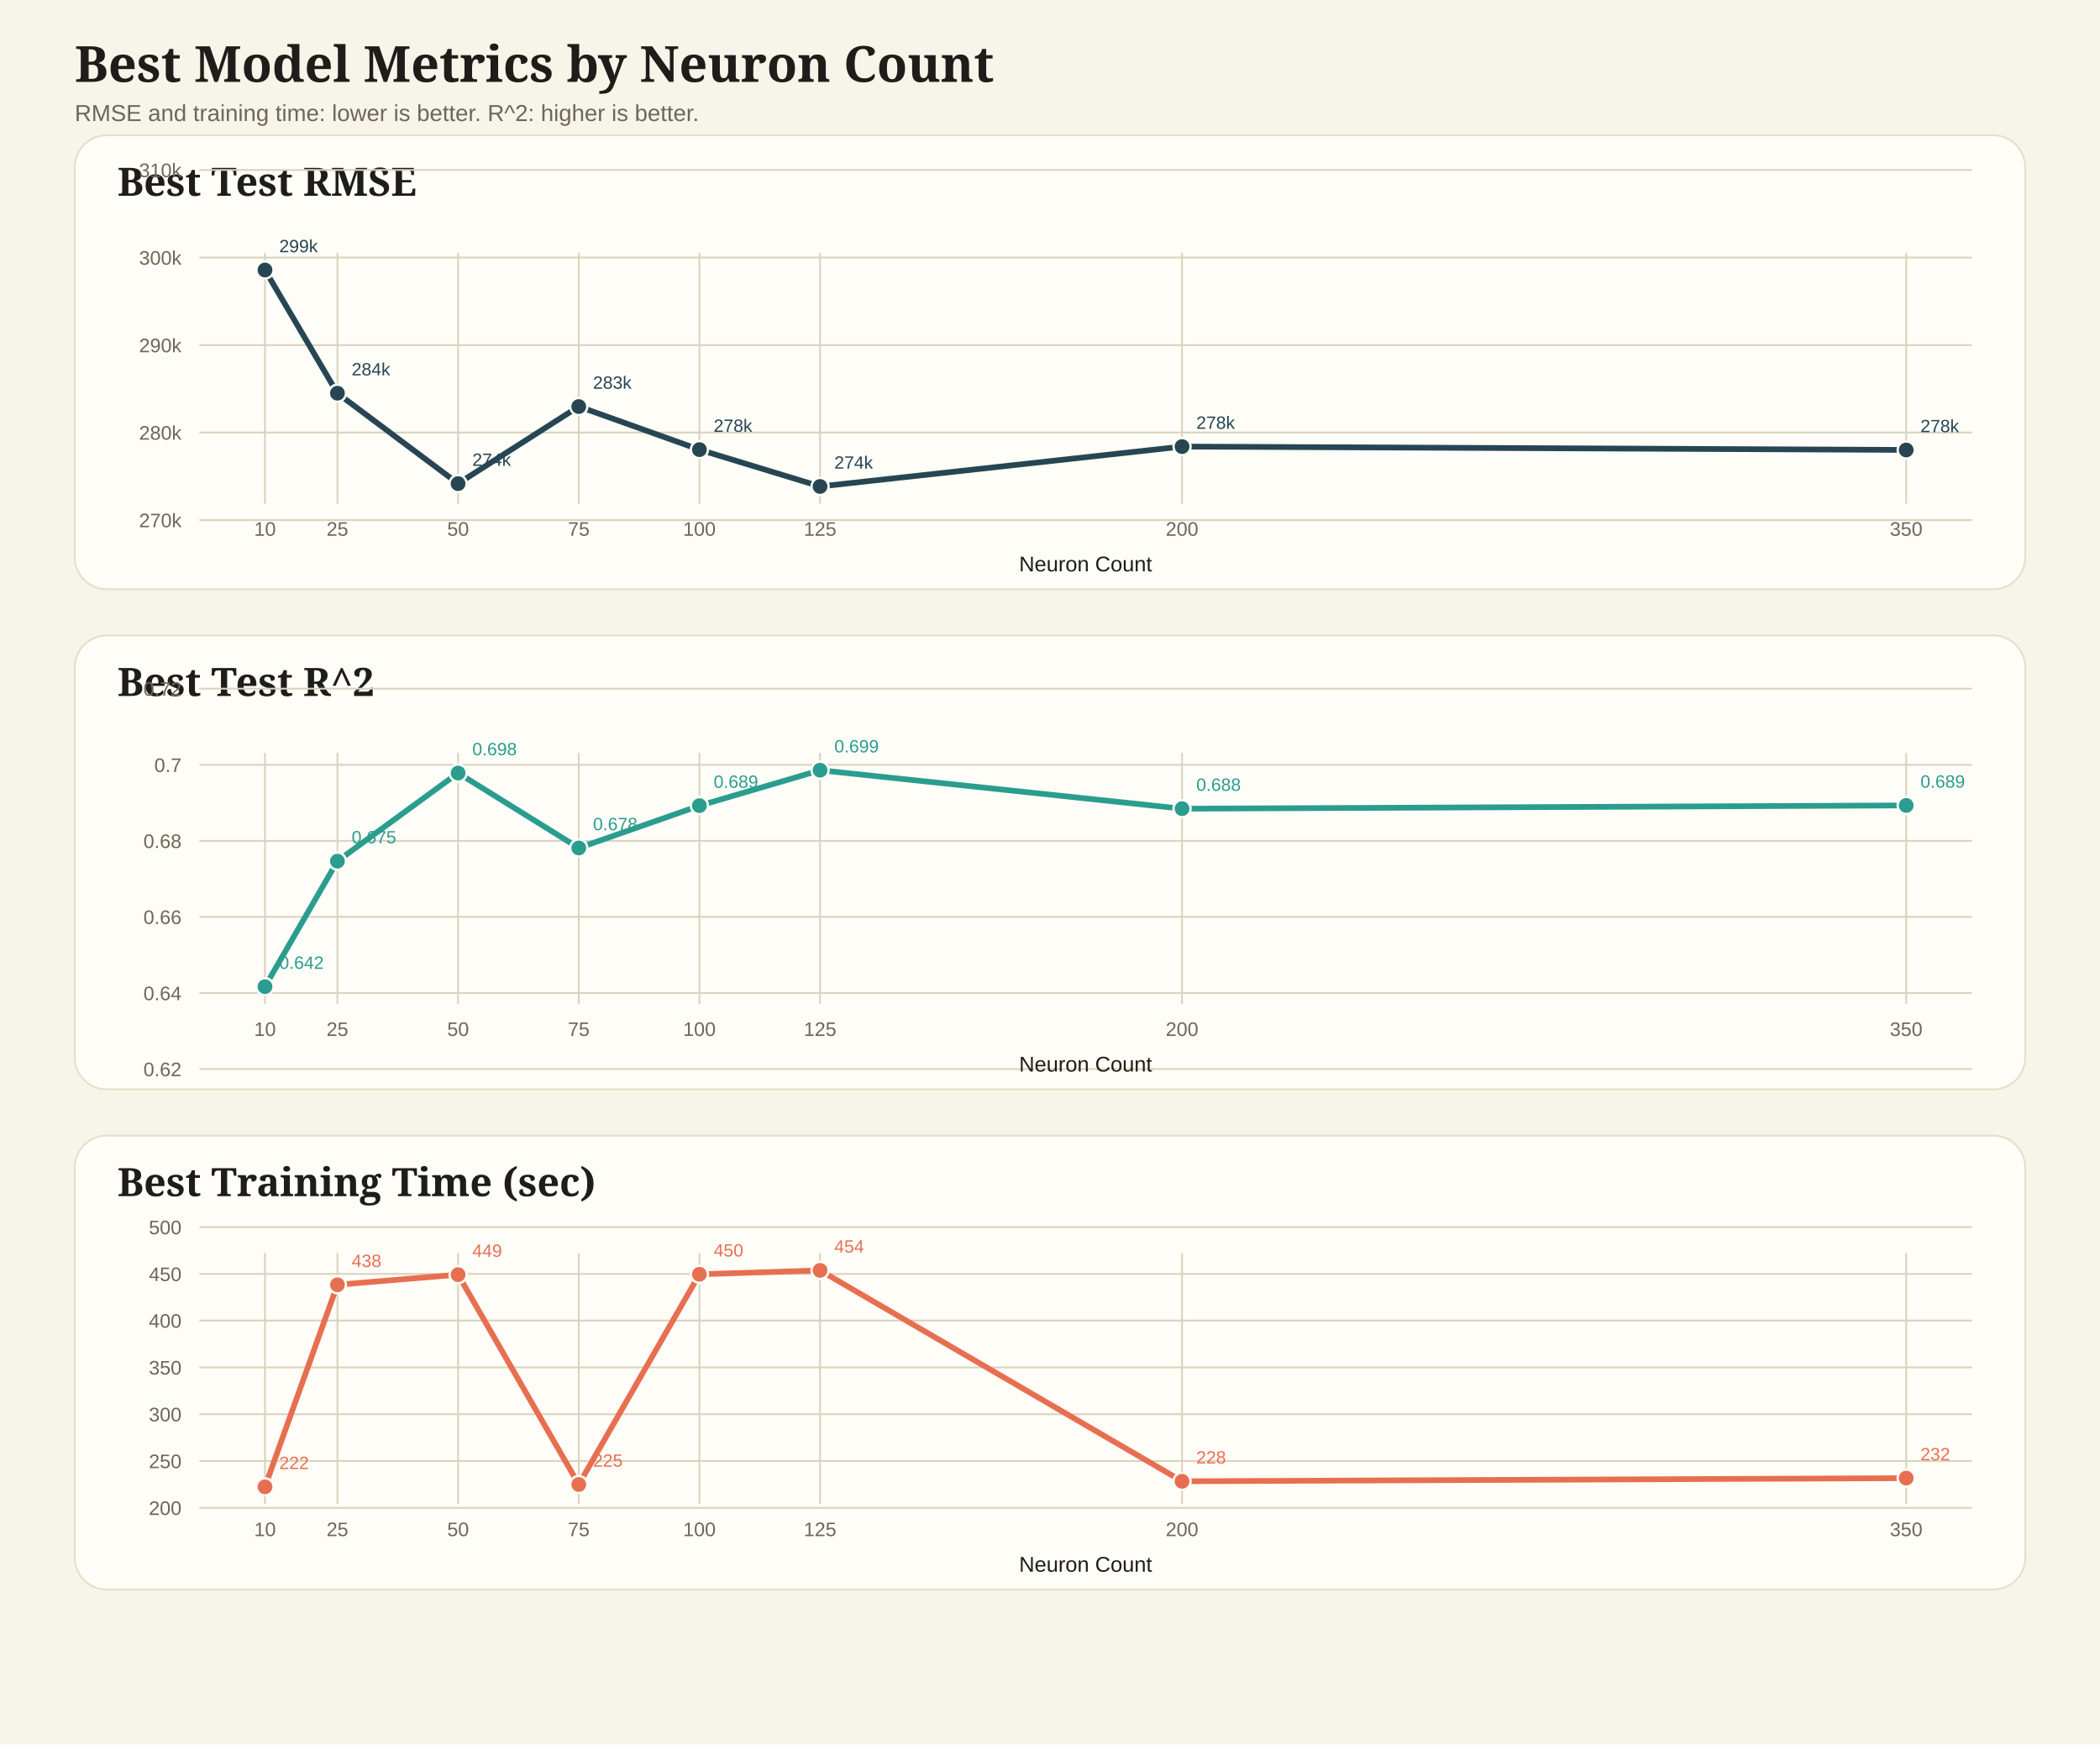
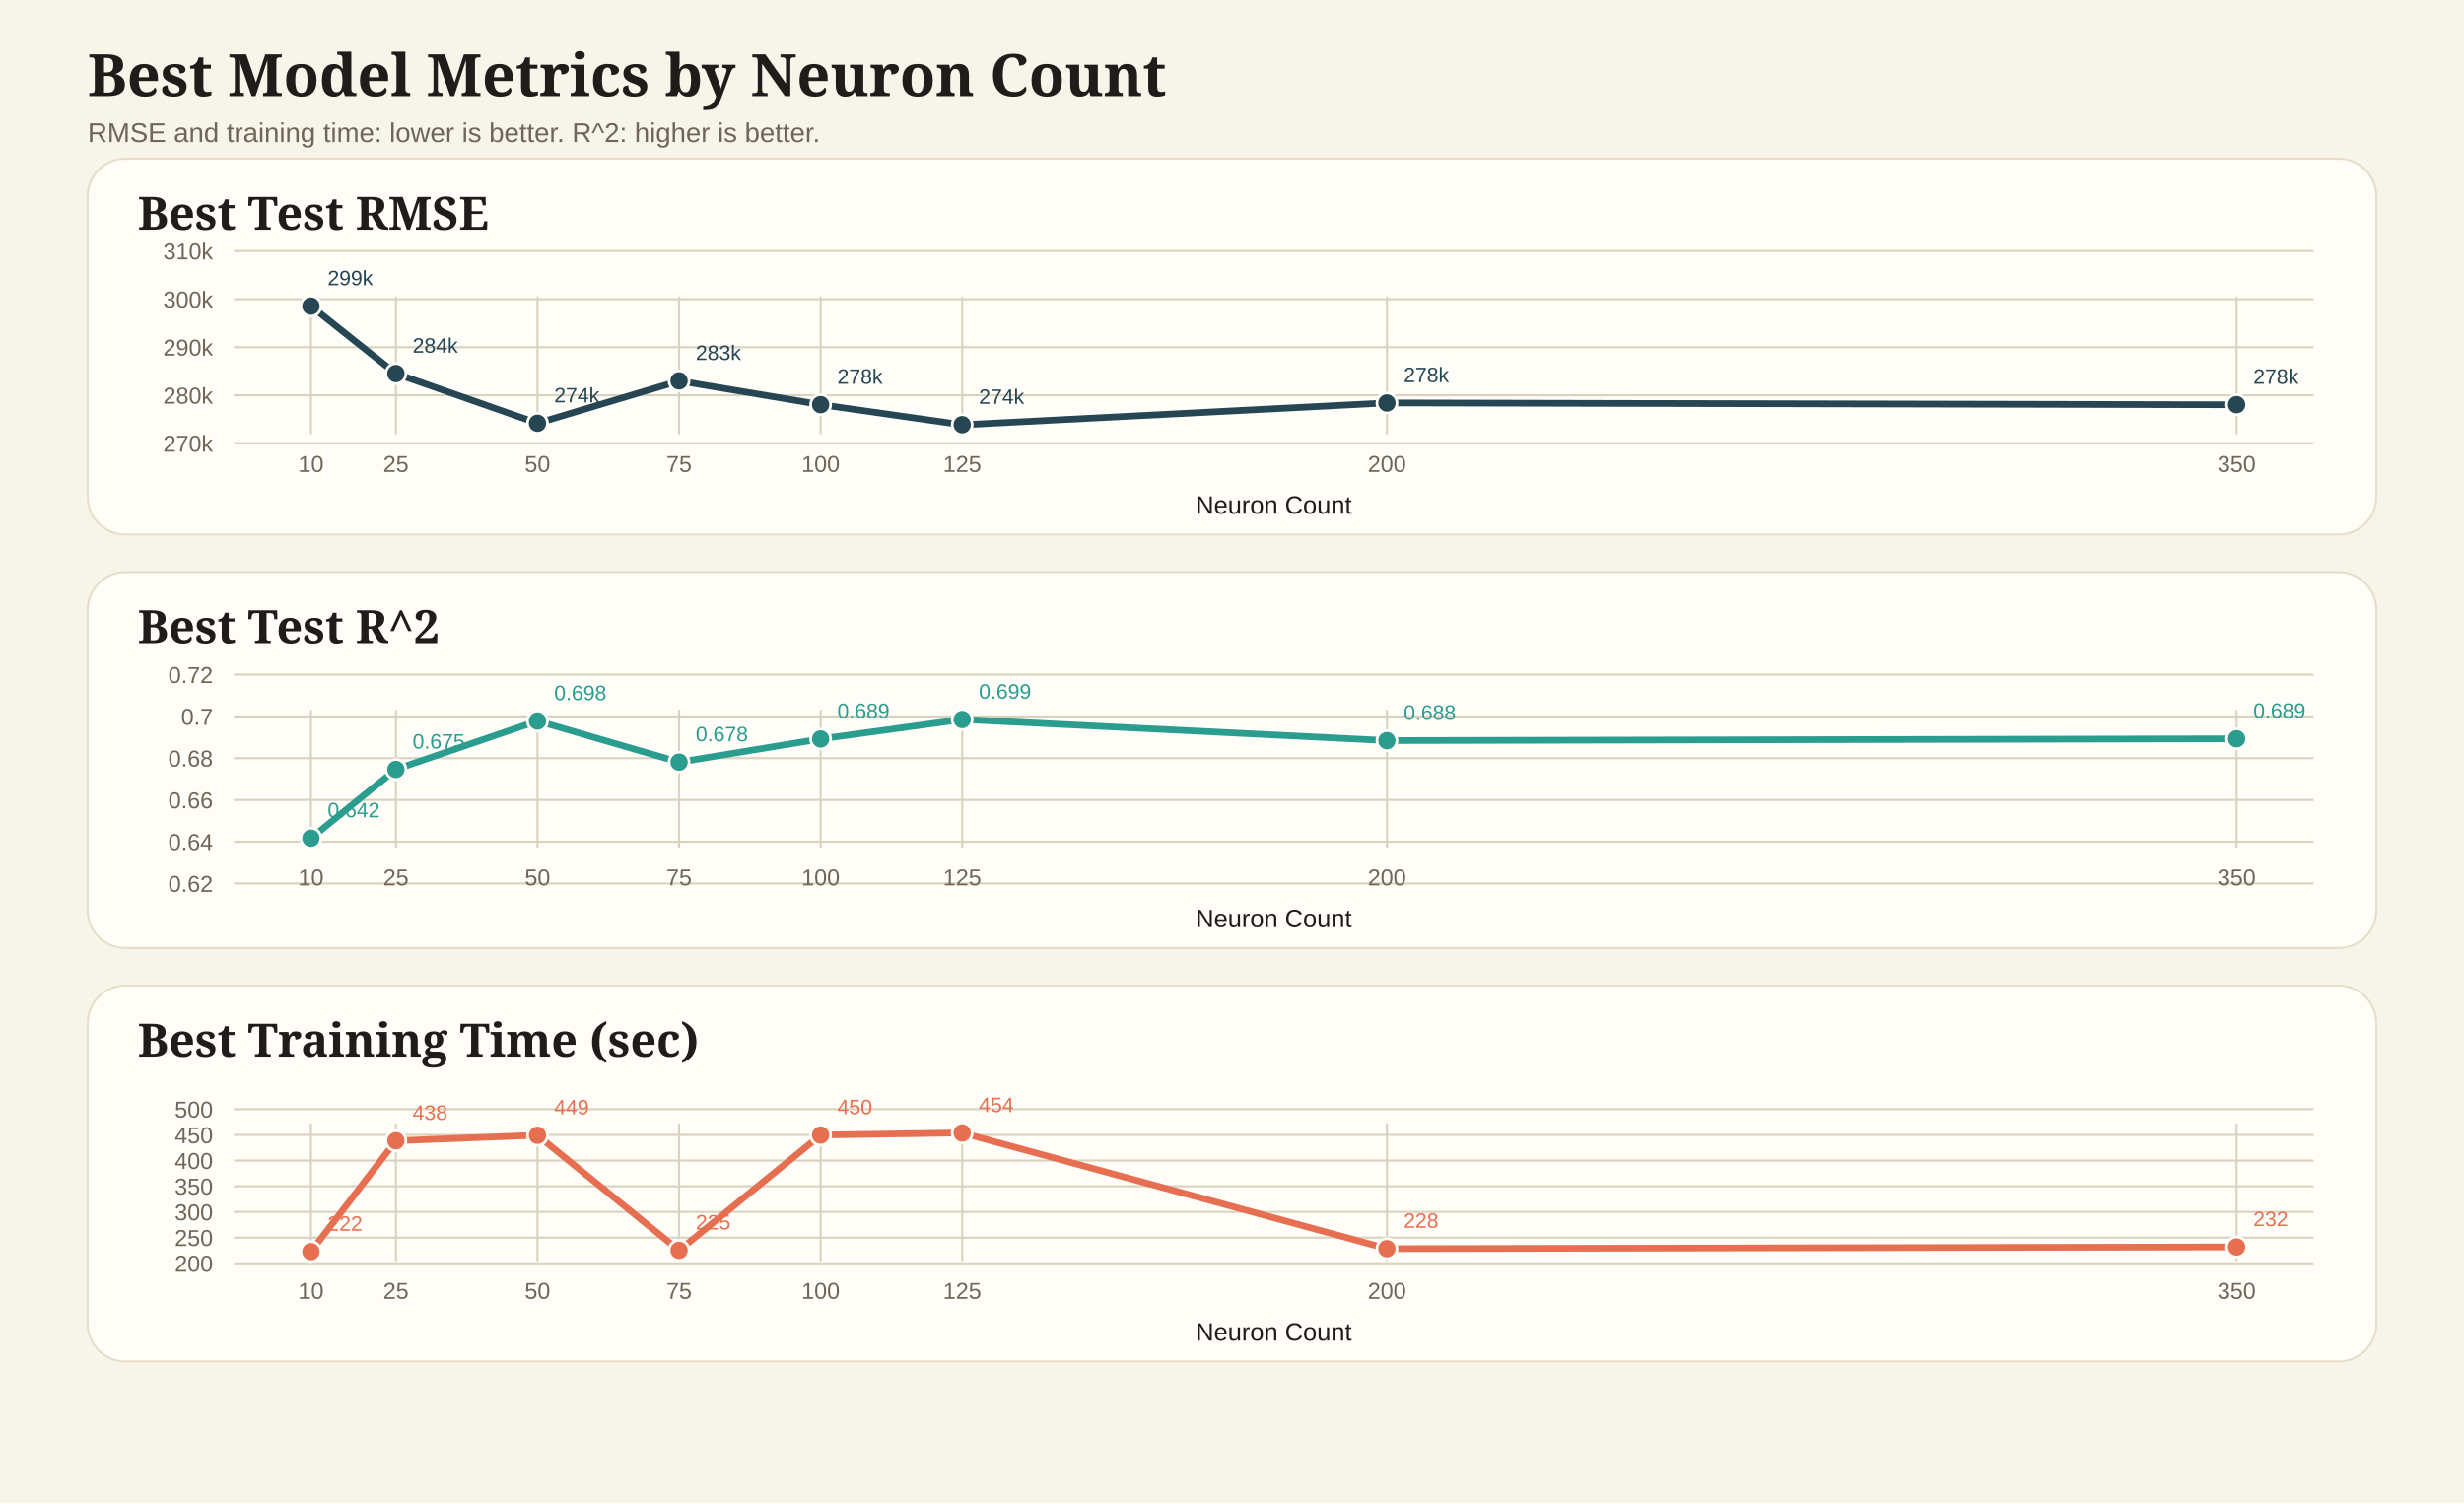
- <svg xmlns="http://www.w3.org/2000/svg" width="1180" height="980" viewBox="0 0 1180 980" role="img" aria-label="Best Model Metrics by Neuron Count">
-   <rect width="1180" height="980" fill="#f7f4ea" />
+ <svg xmlns="http://www.w3.org/2000/svg" width="1180" height="720" viewBox="0 0 1180 720" role="img" aria-label="Best Model Metrics by Neuron Count">
+   <rect width="1180" height="720" fill="#f7f4ea" />
  <text x="42" y="46" fill="#1f1d1a" font-size="28" font-weight="700" font-family="Georgia, serif">Best Model Metrics by Neuron Count</text>
  <text x="42" y="68" fill="#6f6659" font-size="13" font-family="Trebuchet MS, Arial, sans-serif">RMSE and training time: lower is better. R^2: higher is better.</text>
-   <rect x="42.0" y="76.0" width="1096.0" height="255.0" rx="18" fill="#fffdf7" stroke="#e6dec9" />
+   <rect x="42.0" y="76.0" width="1096.0" height="180.0" rx="18" fill="#fffdf7" stroke="#e6dec9" />
  <text x="66.0" y="110.0" fill="#1f1d1a" font-size="22" font-weight="700" font-family="Georgia, serif">Best Test RMSE</text>
-   <line x1="112.0" y1="292.2" x2="1108.0" y2="292.2" stroke="#d9d2bf" stroke-width="1" />
-   <text x="102.0" y="296.2" text-anchor="end" fill="#6f6659" font-size="11" font-family="Trebuchet MS, Arial, sans-serif">270k</text>
-   <line x1="112.0" y1="243.0" x2="1108.0" y2="243.0" stroke="#d9d2bf" stroke-width="1" />
-   <text x="102.0" y="247.0" text-anchor="end" fill="#6f6659" font-size="11" font-family="Trebuchet MS, Arial, sans-serif">280k</text>
-   <line x1="112.0" y1="193.9" x2="1108.0" y2="193.9" stroke="#d9d2bf" stroke-width="1" />
-   <text x="102.0" y="197.9" text-anchor="end" fill="#6f6659" font-size="11" font-family="Trebuchet MS, Arial, sans-serif">290k</text>
-   <line x1="112.0" y1="144.7" x2="1108.0" y2="144.7" stroke="#d9d2bf" stroke-width="1" />
-   <text x="102.0" y="148.7" text-anchor="end" fill="#6f6659" font-size="11" font-family="Trebuchet MS, Arial, sans-serif">300k</text>
-   <line x1="112.0" y1="95.5" x2="1108.0" y2="95.5" stroke="#d9d2bf" stroke-width="1" />
-   <text x="102.0" y="99.5" text-anchor="end" fill="#6f6659" font-size="11" font-family="Trebuchet MS, Arial, sans-serif">310k</text>
-   <line x1="148.9" y1="142.0" x2="148.9" y2="283.0" stroke="#d9d2bf" stroke-width="1" />
-   <text x="148.9" y="301.0" text-anchor="middle" fill="#6f6659" font-size="11" font-family="Trebuchet MS, Arial, sans-serif">10</text>
-   <line x1="189.6" y1="142.0" x2="189.6" y2="283.0" stroke="#d9d2bf" stroke-width="1" />
-   <text x="189.6" y="301.0" text-anchor="middle" fill="#6f6659" font-size="11" font-family="Trebuchet MS, Arial, sans-serif">25</text>
-   <line x1="257.4" y1="142.0" x2="257.4" y2="283.0" stroke="#d9d2bf" stroke-width="1" />
-   <text x="257.4" y="301.0" text-anchor="middle" fill="#6f6659" font-size="11" font-family="Trebuchet MS, Arial, sans-serif">50</text>
-   <line x1="325.2" y1="142.0" x2="325.2" y2="283.0" stroke="#d9d2bf" stroke-width="1" />
-   <text x="325.2" y="301.0" text-anchor="middle" fill="#6f6659" font-size="11" font-family="Trebuchet MS, Arial, sans-serif">75</text>
-   <line x1="393.0" y1="142.0" x2="393.0" y2="283.0" stroke="#d9d2bf" stroke-width="1" />
-   <text x="393.0" y="301.0" text-anchor="middle" fill="#6f6659" font-size="11" font-family="Trebuchet MS, Arial, sans-serif">100</text>
-   <line x1="460.8" y1="142.0" x2="460.8" y2="283.0" stroke="#d9d2bf" stroke-width="1" />
-   <text x="460.8" y="301.0" text-anchor="middle" fill="#6f6659" font-size="11" font-family="Trebuchet MS, Arial, sans-serif">125</text>
-   <line x1="664.2" y1="142.0" x2="664.2" y2="283.0" stroke="#d9d2bf" stroke-width="1" />
-   <text x="664.2" y="301.0" text-anchor="middle" fill="#6f6659" font-size="11" font-family="Trebuchet MS, Arial, sans-serif">200</text>
-   <line x1="1071.1" y1="142.0" x2="1071.1" y2="283.0" stroke="#d9d2bf" stroke-width="1" />
-   <text x="1071.1" y="301.0" text-anchor="middle" fill="#6f6659" font-size="11" font-family="Trebuchet MS, Arial, sans-serif">350</text>
-   <path d="M 148.89 151.72 L 189.58 220.92 L 257.39 271.66 L 325.20 228.38 L 393.01 252.62 L 460.82 273.28 L 664.25 250.88 L 1071.11 252.76" fill="none" stroke="#264653" stroke-width="3.2" stroke-linecap="round" stroke-linejoin="round" />
-   <circle cx="148.9" cy="151.7" r="4.8" fill="#264653" stroke="#fffdf7" stroke-width="1.3" />
-   <text x="156.9" y="141.7" fill="#264653" font-size="10" font-family="Trebuchet MS, Arial, sans-serif">299k</text>
-   <circle cx="189.6" cy="220.9" r="4.8" fill="#264653" stroke="#fffdf7" stroke-width="1.3" />
-   <text x="197.6" y="210.9" fill="#264653" font-size="10" font-family="Trebuchet MS, Arial, sans-serif">284k</text>
-   <circle cx="257.4" cy="271.7" r="4.8" fill="#264653" stroke="#fffdf7" stroke-width="1.3" />
-   <text x="265.4" y="261.7" fill="#264653" font-size="10" font-family="Trebuchet MS, Arial, sans-serif">274k</text>
-   <circle cx="325.2" cy="228.4" r="4.8" fill="#264653" stroke="#fffdf7" stroke-width="1.3" />
-   <text x="333.2" y="218.4" fill="#264653" font-size="10" font-family="Trebuchet MS, Arial, sans-serif">283k</text>
-   <circle cx="393.0" cy="252.6" r="4.8" fill="#264653" stroke="#fffdf7" stroke-width="1.3" />
-   <text x="401.0" y="242.6" fill="#264653" font-size="10" font-family="Trebuchet MS, Arial, sans-serif">278k</text>
-   <circle cx="460.8" cy="273.3" r="4.8" fill="#264653" stroke="#fffdf7" stroke-width="1.3" />
-   <text x="468.8" y="263.3" fill="#264653" font-size="10" font-family="Trebuchet MS, Arial, sans-serif">274k</text>
-   <circle cx="664.2" cy="250.9" r="4.8" fill="#264653" stroke="#fffdf7" stroke-width="1.3" />
-   <text x="672.2" y="240.9" fill="#264653" font-size="10" font-family="Trebuchet MS, Arial, sans-serif">278k</text>
-   <circle cx="1071.1" cy="252.8" r="4.8" fill="#264653" stroke="#fffdf7" stroke-width="1.3" />
-   <text x="1079.1" y="242.8" fill="#264653" font-size="10" font-family="Trebuchet MS, Arial, sans-serif">278k</text>
-   <text x="610.0" y="321.0" text-anchor="middle" fill="#1f1d1a" font-size="12" font-family="Trebuchet MS, Arial, sans-serif">Neuron Count</text>
-   <rect x="42.0" y="357.0" width="1096.0" height="255.0" rx="18" fill="#fffdf7" stroke="#e6dec9" />
-   <text x="66.0" y="391.0" fill="#1f1d1a" font-size="22" font-weight="700" font-family="Georgia, serif">Best Test R^2</text>
-   <line x1="112.0" y1="600.6" x2="1108.0" y2="600.6" stroke="#d9d2bf" stroke-width="1" />
-   <text x="102.0" y="604.6" text-anchor="end" fill="#6f6659" font-size="11" font-family="Trebuchet MS, Arial, sans-serif">0.62</text>
-   <line x1="112.0" y1="557.9" x2="1108.0" y2="557.9" stroke="#d9d2bf" stroke-width="1" />
-   <text x="102.0" y="561.9" text-anchor="end" fill="#6f6659" font-size="11" font-family="Trebuchet MS, Arial, sans-serif">0.64</text>
-   <line x1="112.0" y1="515.1" x2="1108.0" y2="515.1" stroke="#d9d2bf" stroke-width="1" />
-   <text x="102.0" y="519.1" text-anchor="end" fill="#6f6659" font-size="11" font-family="Trebuchet MS, Arial, sans-serif">0.66</text>
-   <line x1="112.0" y1="472.4" x2="1108.0" y2="472.4" stroke="#d9d2bf" stroke-width="1" />
-   <text x="102.0" y="476.4" text-anchor="end" fill="#6f6659" font-size="11" font-family="Trebuchet MS, Arial, sans-serif">0.68</text>
-   <line x1="112.0" y1="429.7" x2="1108.0" y2="429.7" stroke="#d9d2bf" stroke-width="1" />
-   <text x="102.0" y="433.7" text-anchor="end" fill="#6f6659" font-size="11" font-family="Trebuchet MS, Arial, sans-serif">0.7</text>
-   <line x1="112.0" y1="386.9" x2="1108.0" y2="386.9" stroke="#d9d2bf" stroke-width="1" />
-   <text x="102.0" y="390.9" text-anchor="end" fill="#6f6659" font-size="11" font-family="Trebuchet MS, Arial, sans-serif">0.72</text>
-   <line x1="148.9" y1="423.0" x2="148.9" y2="564.0" stroke="#d9d2bf" stroke-width="1" />
-   <text x="148.9" y="582.0" text-anchor="middle" fill="#6f6659" font-size="11" font-family="Trebuchet MS, Arial, sans-serif">10</text>
-   <line x1="189.6" y1="423.0" x2="189.6" y2="564.0" stroke="#d9d2bf" stroke-width="1" />
-   <text x="189.6" y="582.0" text-anchor="middle" fill="#6f6659" font-size="11" font-family="Trebuchet MS, Arial, sans-serif">25</text>
-   <line x1="257.4" y1="423.0" x2="257.4" y2="564.0" stroke="#d9d2bf" stroke-width="1" />
-   <text x="257.4" y="582.0" text-anchor="middle" fill="#6f6659" font-size="11" font-family="Trebuchet MS, Arial, sans-serif">50</text>
-   <line x1="325.2" y1="423.0" x2="325.2" y2="564.0" stroke="#d9d2bf" stroke-width="1" />
-   <text x="325.2" y="582.0" text-anchor="middle" fill="#6f6659" font-size="11" font-family="Trebuchet MS, Arial, sans-serif">75</text>
-   <line x1="393.0" y1="423.0" x2="393.0" y2="564.0" stroke="#d9d2bf" stroke-width="1" />
-   <text x="393.0" y="582.0" text-anchor="middle" fill="#6f6659" font-size="11" font-family="Trebuchet MS, Arial, sans-serif">100</text>
-   <line x1="460.8" y1="423.0" x2="460.8" y2="564.0" stroke="#d9d2bf" stroke-width="1" />
-   <text x="460.8" y="582.0" text-anchor="middle" fill="#6f6659" font-size="11" font-family="Trebuchet MS, Arial, sans-serif">125</text>
-   <line x1="664.2" y1="423.0" x2="664.2" y2="564.0" stroke="#d9d2bf" stroke-width="1" />
-   <text x="664.2" y="582.0" text-anchor="middle" fill="#6f6659" font-size="11" font-family="Trebuchet MS, Arial, sans-serif">200</text>
-   <line x1="1071.1" y1="423.0" x2="1071.1" y2="564.0" stroke="#d9d2bf" stroke-width="1" />
-   <text x="1071.1" y="582.0" text-anchor="middle" fill="#6f6659" font-size="11" font-family="Trebuchet MS, Arial, sans-serif">350</text>
-   <path d="M 148.89 554.28 L 189.58 483.79 L 257.39 434.27 L 325.20 476.40 L 393.01 452.64 L 460.82 432.72 L 664.25 454.33 L 1071.11 452.50" fill="none" stroke="#2a9d8f" stroke-width="3.2" stroke-linecap="round" stroke-linejoin="round" />
-   <circle cx="148.9" cy="554.3" r="4.8" fill="#2a9d8f" stroke="#fffdf7" stroke-width="1.3" />
-   <text x="156.9" y="544.3" fill="#2a9d8f" font-size="10" font-family="Trebuchet MS, Arial, sans-serif">0.642</text>
-   <circle cx="189.6" cy="483.8" r="4.8" fill="#2a9d8f" stroke="#fffdf7" stroke-width="1.3" />
-   <text x="197.6" y="473.8" fill="#2a9d8f" font-size="10" font-family="Trebuchet MS, Arial, sans-serif">0.675</text>
-   <circle cx="257.4" cy="434.3" r="4.8" fill="#2a9d8f" stroke="#fffdf7" stroke-width="1.3" />
-   <text x="265.4" y="424.3" fill="#2a9d8f" font-size="10" font-family="Trebuchet MS, Arial, sans-serif">0.698</text>
-   <circle cx="325.2" cy="476.4" r="4.8" fill="#2a9d8f" stroke="#fffdf7" stroke-width="1.3" />
-   <text x="333.2" y="466.4" fill="#2a9d8f" font-size="10" font-family="Trebuchet MS, Arial, sans-serif">0.678</text>
-   <circle cx="393.0" cy="452.6" r="4.8" fill="#2a9d8f" stroke="#fffdf7" stroke-width="1.3" />
-   <text x="401.0" y="442.6" fill="#2a9d8f" font-size="10" font-family="Trebuchet MS, Arial, sans-serif">0.689</text>
-   <circle cx="460.8" cy="432.7" r="4.8" fill="#2a9d8f" stroke="#fffdf7" stroke-width="1.3" />
-   <text x="468.8" y="422.7" fill="#2a9d8f" font-size="10" font-family="Trebuchet MS, Arial, sans-serif">0.699</text>
-   <circle cx="664.2" cy="454.3" r="4.8" fill="#2a9d8f" stroke="#fffdf7" stroke-width="1.3" />
-   <text x="672.2" y="444.3" fill="#2a9d8f" font-size="10" font-family="Trebuchet MS, Arial, sans-serif">0.688</text>
-   <circle cx="1071.1" cy="452.5" r="4.8" fill="#2a9d8f" stroke="#fffdf7" stroke-width="1.3" />
-   <text x="1079.1" y="442.5" fill="#2a9d8f" font-size="10" font-family="Trebuchet MS, Arial, sans-serif">0.689</text>
-   <text x="610.0" y="602.0" text-anchor="middle" fill="#1f1d1a" font-size="12" font-family="Trebuchet MS, Arial, sans-serif">Neuron Count</text>
-   <rect x="42.0" y="638.0" width="1096.0" height="255.0" rx="18" fill="#fffdf7" stroke="#e6dec9" />
-   <text x="66.0" y="672.0" fill="#1f1d1a" font-size="22" font-weight="700" font-family="Georgia, serif">Best Training Time (sec)</text>
-   <line x1="112.0" y1="847.1" x2="1108.0" y2="847.1" stroke="#d9d2bf" stroke-width="1" />
-   <text x="102.0" y="851.1" text-anchor="end" fill="#6f6659" font-size="11" font-family="Trebuchet MS, Arial, sans-serif">200</text>
-   <line x1="112.0" y1="820.8" x2="1108.0" y2="820.8" stroke="#d9d2bf" stroke-width="1" />
-   <text x="102.0" y="824.8" text-anchor="end" fill="#6f6659" font-size="11" font-family="Trebuchet MS, Arial, sans-serif">250</text>
-   <line x1="112.0" y1="794.5" x2="1108.0" y2="794.5" stroke="#d9d2bf" stroke-width="1" />
-   <text x="102.0" y="798.5" text-anchor="end" fill="#6f6659" font-size="11" font-family="Trebuchet MS, Arial, sans-serif">300</text>
-   <line x1="112.0" y1="768.2" x2="1108.0" y2="768.2" stroke="#d9d2bf" stroke-width="1" />
-   <text x="102.0" y="772.2" text-anchor="end" fill="#6f6659" font-size="11" font-family="Trebuchet MS, Arial, sans-serif">350</text>
-   <line x1="112.0" y1="741.9" x2="1108.0" y2="741.9" stroke="#d9d2bf" stroke-width="1" />
-   <text x="102.0" y="745.9" text-anchor="end" fill="#6f6659" font-size="11" font-family="Trebuchet MS, Arial, sans-serif">400</text>
-   <line x1="112.0" y1="715.7" x2="1108.0" y2="715.7" stroke="#d9d2bf" stroke-width="1" />
-   <text x="102.0" y="719.7" text-anchor="end" fill="#6f6659" font-size="11" font-family="Trebuchet MS, Arial, sans-serif">450</text>
-   <line x1="112.0" y1="689.4" x2="1108.0" y2="689.4" stroke="#d9d2bf" stroke-width="1" />
-   <text x="102.0" y="693.4" text-anchor="end" fill="#6f6659" font-size="11" font-family="Trebuchet MS, Arial, sans-serif">500</text>
-   <line x1="148.9" y1="704.0" x2="148.9" y2="845.0" stroke="#d9d2bf" stroke-width="1" />
-   <text x="148.9" y="863.0" text-anchor="middle" fill="#6f6659" font-size="11" font-family="Trebuchet MS, Arial, sans-serif">10</text>
-   <line x1="189.6" y1="704.0" x2="189.6" y2="845.0" stroke="#d9d2bf" stroke-width="1" />
-   <text x="189.6" y="863.0" text-anchor="middle" fill="#6f6659" font-size="11" font-family="Trebuchet MS, Arial, sans-serif">25</text>
-   <line x1="257.4" y1="704.0" x2="257.4" y2="845.0" stroke="#d9d2bf" stroke-width="1" />
-   <text x="257.4" y="863.0" text-anchor="middle" fill="#6f6659" font-size="11" font-family="Trebuchet MS, Arial, sans-serif">50</text>
-   <line x1="325.2" y1="704.0" x2="325.2" y2="845.0" stroke="#d9d2bf" stroke-width="1" />
-   <text x="325.2" y="863.0" text-anchor="middle" fill="#6f6659" font-size="11" font-family="Trebuchet MS, Arial, sans-serif">75</text>
-   <line x1="393.0" y1="704.0" x2="393.0" y2="845.0" stroke="#d9d2bf" stroke-width="1" />
-   <text x="393.0" y="863.0" text-anchor="middle" fill="#6f6659" font-size="11" font-family="Trebuchet MS, Arial, sans-serif">100</text>
-   <line x1="460.8" y1="704.0" x2="460.8" y2="845.0" stroke="#d9d2bf" stroke-width="1" />
-   <text x="460.8" y="863.0" text-anchor="middle" fill="#6f6659" font-size="11" font-family="Trebuchet MS, Arial, sans-serif">125</text>
-   <line x1="664.2" y1="704.0" x2="664.2" y2="845.0" stroke="#d9d2bf" stroke-width="1" />
-   <text x="664.2" y="863.0" text-anchor="middle" fill="#6f6659" font-size="11" font-family="Trebuchet MS, Arial, sans-serif">200</text>
-   <line x1="1071.1" y1="704.0" x2="1071.1" y2="845.0" stroke="#d9d2bf" stroke-width="1" />
-   <text x="1071.1" y="863.0" text-anchor="middle" fill="#6f6659" font-size="11" font-family="Trebuchet MS, Arial, sans-serif">350</text>
-   <path d="M 148.89 835.28 L 189.58 721.78 L 257.39 716.10 L 325.20 834.00 L 393.01 715.90 L 460.82 713.72 L 664.25 832.18 L 1071.11 830.44" fill="none" stroke="#e76f51" stroke-width="3.2" stroke-linecap="round" stroke-linejoin="round" />
-   <circle cx="148.9" cy="835.3" r="4.8" fill="#e76f51" stroke="#fffdf7" stroke-width="1.3" />
-   <text x="156.9" y="825.3" fill="#e76f51" font-size="10" font-family="Trebuchet MS, Arial, sans-serif">222</text>
-   <circle cx="189.6" cy="721.8" r="4.8" fill="#e76f51" stroke="#fffdf7" stroke-width="1.3" />
-   <text x="197.6" y="711.8" fill="#e76f51" font-size="10" font-family="Trebuchet MS, Arial, sans-serif">438</text>
-   <circle cx="257.4" cy="716.1" r="4.8" fill="#e76f51" stroke="#fffdf7" stroke-width="1.3" />
-   <text x="265.4" y="706.1" fill="#e76f51" font-size="10" font-family="Trebuchet MS, Arial, sans-serif">449</text>
-   <circle cx="325.2" cy="834.0" r="4.8" fill="#e76f51" stroke="#fffdf7" stroke-width="1.3" />
-   <text x="333.2" y="824.0" fill="#e76f51" font-size="10" font-family="Trebuchet MS, Arial, sans-serif">225</text>
-   <circle cx="393.0" cy="715.9" r="4.8" fill="#e76f51" stroke="#fffdf7" stroke-width="1.3" />
-   <text x="401.0" y="705.9" fill="#e76f51" font-size="10" font-family="Trebuchet MS, Arial, sans-serif">450</text>
-   <circle cx="460.8" cy="713.7" r="4.8" fill="#e76f51" stroke="#fffdf7" stroke-width="1.3" />
-   <text x="468.8" y="703.7" fill="#e76f51" font-size="10" font-family="Trebuchet MS, Arial, sans-serif">454</text>
-   <circle cx="664.2" cy="832.2" r="4.8" fill="#e76f51" stroke="#fffdf7" stroke-width="1.3" />
-   <text x="672.2" y="822.2" fill="#e76f51" font-size="10" font-family="Trebuchet MS, Arial, sans-serif">228</text>
-   <circle cx="1071.1" cy="830.4" r="4.8" fill="#e76f51" stroke="#fffdf7" stroke-width="1.3" />
-   <text x="1079.1" y="820.4" fill="#e76f51" font-size="10" font-family="Trebuchet MS, Arial, sans-serif">232</text>
-   <text x="610.0" y="883.0" text-anchor="middle" fill="#1f1d1a" font-size="12" font-family="Trebuchet MS, Arial, sans-serif">Neuron Count</text>
+   <line x1="112.0" y1="212.3" x2="1108.0" y2="212.3" stroke="#d9d2bf" stroke-width="1" />
+   <text x="102.0" y="216.3" text-anchor="end" fill="#6f6659" font-size="11" font-family="Trebuchet MS, Arial, sans-serif">270k</text>
+   <line x1="112.0" y1="189.3" x2="1108.0" y2="189.3" stroke="#d9d2bf" stroke-width="1" />
+   <text x="102.0" y="193.3" text-anchor="end" fill="#6f6659" font-size="11" font-family="Trebuchet MS, Arial, sans-serif">280k</text>
+   <line x1="112.0" y1="166.3" x2="1108.0" y2="166.3" stroke="#d9d2bf" stroke-width="1" />
+   <text x="102.0" y="170.3" text-anchor="end" fill="#6f6659" font-size="11" font-family="Trebuchet MS, Arial, sans-serif">290k</text>
+   <line x1="112.0" y1="143.3" x2="1108.0" y2="143.3" stroke="#d9d2bf" stroke-width="1" />
+   <text x="102.0" y="147.3" text-anchor="end" fill="#6f6659" font-size="11" font-family="Trebuchet MS, Arial, sans-serif">300k</text>
+   <line x1="112.0" y1="120.2" x2="1108.0" y2="120.2" stroke="#d9d2bf" stroke-width="1" />
+   <text x="102.0" y="124.2" text-anchor="end" fill="#6f6659" font-size="11" font-family="Trebuchet MS, Arial, sans-serif">310k</text>
+   <line x1="148.9" y1="142.0" x2="148.9" y2="208.0" stroke="#d9d2bf" stroke-width="1" />
+   <text x="148.9" y="226.0" text-anchor="middle" fill="#6f6659" font-size="11" font-family="Trebuchet MS, Arial, sans-serif">10</text>
+   <line x1="189.6" y1="142.0" x2="189.6" y2="208.0" stroke="#d9d2bf" stroke-width="1" />
+   <text x="189.6" y="226.0" text-anchor="middle" fill="#6f6659" font-size="11" font-family="Trebuchet MS, Arial, sans-serif">25</text>
+   <line x1="257.4" y1="142.0" x2="257.4" y2="208.0" stroke="#d9d2bf" stroke-width="1" />
+   <text x="257.4" y="226.0" text-anchor="middle" fill="#6f6659" font-size="11" font-family="Trebuchet MS, Arial, sans-serif">50</text>
+   <line x1="325.2" y1="142.0" x2="325.2" y2="208.0" stroke="#d9d2bf" stroke-width="1" />
+   <text x="325.2" y="226.0" text-anchor="middle" fill="#6f6659" font-size="11" font-family="Trebuchet MS, Arial, sans-serif">75</text>
+   <line x1="393.0" y1="142.0" x2="393.0" y2="208.0" stroke="#d9d2bf" stroke-width="1" />
+   <text x="393.0" y="226.0" text-anchor="middle" fill="#6f6659" font-size="11" font-family="Trebuchet MS, Arial, sans-serif">100</text>
+   <line x1="460.8" y1="142.0" x2="460.8" y2="208.0" stroke="#d9d2bf" stroke-width="1" />
+   <text x="460.8" y="226.0" text-anchor="middle" fill="#6f6659" font-size="11" font-family="Trebuchet MS, Arial, sans-serif">125</text>
+   <line x1="664.2" y1="142.0" x2="664.2" y2="208.0" stroke="#d9d2bf" stroke-width="1" />
+   <text x="664.2" y="226.0" text-anchor="middle" fill="#6f6659" font-size="11" font-family="Trebuchet MS, Arial, sans-serif">200</text>
+   <line x1="1071.1" y1="142.0" x2="1071.1" y2="208.0" stroke="#d9d2bf" stroke-width="1" />
+   <text x="1071.1" y="226.0" text-anchor="middle" fill="#6f6659" font-size="11" font-family="Trebuchet MS, Arial, sans-serif">350</text>
+   <path d="M 148.89 146.55 L 189.58 178.94 L 257.39 202.69 L 325.20 182.43 L 393.01 193.78 L 460.82 203.45 L 664.25 192.96 L 1071.11 193.85" fill="none" stroke="#264653" stroke-width="3.2" stroke-linecap="round" stroke-linejoin="round" />
+   <circle cx="148.9" cy="146.6" r="4.8" fill="#264653" stroke="#fffdf7" stroke-width="1.3" />
+   <text x="156.9" y="136.6" fill="#264653" font-size="10" font-family="Trebuchet MS, Arial, sans-serif">299k</text>
+   <circle cx="189.6" cy="178.9" r="4.8" fill="#264653" stroke="#fffdf7" stroke-width="1.3" />
+   <text x="197.6" y="168.9" fill="#264653" font-size="10" font-family="Trebuchet MS, Arial, sans-serif">284k</text>
+   <circle cx="257.4" cy="202.7" r="4.8" fill="#264653" stroke="#fffdf7" stroke-width="1.3" />
+   <text x="265.4" y="192.7" fill="#264653" font-size="10" font-family="Trebuchet MS, Arial, sans-serif">274k</text>
+   <circle cx="325.2" cy="182.4" r="4.8" fill="#264653" stroke="#fffdf7" stroke-width="1.3" />
+   <text x="333.2" y="172.4" fill="#264653" font-size="10" font-family="Trebuchet MS, Arial, sans-serif">283k</text>
+   <circle cx="393.0" cy="193.8" r="4.8" fill="#264653" stroke="#fffdf7" stroke-width="1.3" />
+   <text x="401.0" y="183.8" fill="#264653" font-size="10" font-family="Trebuchet MS, Arial, sans-serif">278k</text>
+   <circle cx="460.8" cy="203.4" r="4.8" fill="#264653" stroke="#fffdf7" stroke-width="1.3" />
+   <text x="468.8" y="193.4" fill="#264653" font-size="10" font-family="Trebuchet MS, Arial, sans-serif">274k</text>
+   <circle cx="664.2" cy="193.0" r="4.8" fill="#264653" stroke="#fffdf7" stroke-width="1.3" />
+   <text x="672.2" y="183.0" fill="#264653" font-size="10" font-family="Trebuchet MS, Arial, sans-serif">278k</text>
+   <circle cx="1071.1" cy="193.8" r="4.8" fill="#264653" stroke="#fffdf7" stroke-width="1.3" />
+   <text x="1079.1" y="183.8" fill="#264653" font-size="10" font-family="Trebuchet MS, Arial, sans-serif">278k</text>
+   <text x="610.0" y="246.0" text-anchor="middle" fill="#1f1d1a" font-size="12" font-family="Trebuchet MS, Arial, sans-serif">Neuron Count</text>
+   <rect x="42.0" y="274.0" width="1096.0" height="180.0" rx="18" fill="#fffdf7" stroke="#e6dec9" />
+   <text x="66.0" y="308.0" fill="#1f1d1a" font-size="22" font-weight="700" font-family="Georgia, serif">Best Test R^2</text>
+   <line x1="112.0" y1="423.1" x2="1108.0" y2="423.1" stroke="#d9d2bf" stroke-width="1" />
+   <text x="102.0" y="427.1" text-anchor="end" fill="#6f6659" font-size="11" font-family="Trebuchet MS, Arial, sans-serif">0.62</text>
+   <line x1="112.0" y1="403.1" x2="1108.0" y2="403.1" stroke="#d9d2bf" stroke-width="1" />
+   <text x="102.0" y="407.1" text-anchor="end" fill="#6f6659" font-size="11" font-family="Trebuchet MS, Arial, sans-serif">0.64</text>
+   <line x1="112.0" y1="383.1" x2="1108.0" y2="383.1" stroke="#d9d2bf" stroke-width="1" />
+   <text x="102.0" y="387.1" text-anchor="end" fill="#6f6659" font-size="11" font-family="Trebuchet MS, Arial, sans-serif">0.66</text>
+   <line x1="112.0" y1="363.1" x2="1108.0" y2="363.1" stroke="#d9d2bf" stroke-width="1" />
+   <text x="102.0" y="367.1" text-anchor="end" fill="#6f6659" font-size="11" font-family="Trebuchet MS, Arial, sans-serif">0.68</text>
+   <line x1="112.0" y1="343.1" x2="1108.0" y2="343.1" stroke="#d9d2bf" stroke-width="1" />
+   <text x="102.0" y="347.1" text-anchor="end" fill="#6f6659" font-size="11" font-family="Trebuchet MS, Arial, sans-serif">0.7</text>
+   <line x1="112.0" y1="323.1" x2="1108.0" y2="323.1" stroke="#d9d2bf" stroke-width="1" />
+   <text x="102.0" y="327.1" text-anchor="end" fill="#6f6659" font-size="11" font-family="Trebuchet MS, Arial, sans-serif">0.72</text>
+   <line x1="148.9" y1="340.0" x2="148.9" y2="406.0" stroke="#d9d2bf" stroke-width="1" />
+   <text x="148.9" y="424.0" text-anchor="middle" fill="#6f6659" font-size="11" font-family="Trebuchet MS, Arial, sans-serif">10</text>
+   <line x1="189.6" y1="340.0" x2="189.6" y2="406.0" stroke="#d9d2bf" stroke-width="1" />
+   <text x="189.6" y="424.0" text-anchor="middle" fill="#6f6659" font-size="11" font-family="Trebuchet MS, Arial, sans-serif">25</text>
+   <line x1="257.4" y1="340.0" x2="257.4" y2="406.0" stroke="#d9d2bf" stroke-width="1" />
+   <text x="257.4" y="424.0" text-anchor="middle" fill="#6f6659" font-size="11" font-family="Trebuchet MS, Arial, sans-serif">50</text>
+   <line x1="325.2" y1="340.0" x2="325.2" y2="406.0" stroke="#d9d2bf" stroke-width="1" />
+   <text x="325.2" y="424.0" text-anchor="middle" fill="#6f6659" font-size="11" font-family="Trebuchet MS, Arial, sans-serif">75</text>
+   <line x1="393.0" y1="340.0" x2="393.0" y2="406.0" stroke="#d9d2bf" stroke-width="1" />
+   <text x="393.0" y="424.0" text-anchor="middle" fill="#6f6659" font-size="11" font-family="Trebuchet MS, Arial, sans-serif">100</text>
+   <line x1="460.8" y1="340.0" x2="460.8" y2="406.0" stroke="#d9d2bf" stroke-width="1" />
+   <text x="460.8" y="424.0" text-anchor="middle" fill="#6f6659" font-size="11" font-family="Trebuchet MS, Arial, sans-serif">125</text>
+   <line x1="664.2" y1="340.0" x2="664.2" y2="406.0" stroke="#d9d2bf" stroke-width="1" />
+   <text x="664.2" y="424.0" text-anchor="middle" fill="#6f6659" font-size="11" font-family="Trebuchet MS, Arial, sans-serif">200</text>
+   <line x1="1071.1" y1="340.0" x2="1071.1" y2="406.0" stroke="#d9d2bf" stroke-width="1" />
+   <text x="1071.1" y="424.0" text-anchor="middle" fill="#6f6659" font-size="11" font-family="Trebuchet MS, Arial, sans-serif">350</text>
+   <path d="M 148.89 401.45 L 189.58 368.46 L 257.39 345.27 L 325.20 365.00 L 393.01 353.87 L 460.82 344.55 L 664.25 354.67 L 1071.11 353.81" fill="none" stroke="#2a9d8f" stroke-width="3.2" stroke-linecap="round" stroke-linejoin="round" />
+   <circle cx="148.9" cy="401.4" r="4.8" fill="#2a9d8f" stroke="#fffdf7" stroke-width="1.3" />
+   <text x="156.9" y="391.4" fill="#2a9d8f" font-size="10" font-family="Trebuchet MS, Arial, sans-serif">0.642</text>
+   <circle cx="189.6" cy="368.5" r="4.8" fill="#2a9d8f" stroke="#fffdf7" stroke-width="1.3" />
+   <text x="197.6" y="358.5" fill="#2a9d8f" font-size="10" font-family="Trebuchet MS, Arial, sans-serif">0.675</text>
+   <circle cx="257.4" cy="345.3" r="4.8" fill="#2a9d8f" stroke="#fffdf7" stroke-width="1.3" />
+   <text x="265.4" y="335.3" fill="#2a9d8f" font-size="10" font-family="Trebuchet MS, Arial, sans-serif">0.698</text>
+   <circle cx="325.2" cy="365.0" r="4.8" fill="#2a9d8f" stroke="#fffdf7" stroke-width="1.3" />
+   <text x="333.2" y="355.0" fill="#2a9d8f" font-size="10" font-family="Trebuchet MS, Arial, sans-serif">0.678</text>
+   <circle cx="393.0" cy="353.9" r="4.8" fill="#2a9d8f" stroke="#fffdf7" stroke-width="1.3" />
+   <text x="401.0" y="343.9" fill="#2a9d8f" font-size="10" font-family="Trebuchet MS, Arial, sans-serif">0.689</text>
+   <circle cx="460.8" cy="344.6" r="4.8" fill="#2a9d8f" stroke="#fffdf7" stroke-width="1.3" />
+   <text x="468.8" y="334.6" fill="#2a9d8f" font-size="10" font-family="Trebuchet MS, Arial, sans-serif">0.699</text>
+   <circle cx="664.2" cy="354.7" r="4.8" fill="#2a9d8f" stroke="#fffdf7" stroke-width="1.3" />
+   <text x="672.2" y="344.7" fill="#2a9d8f" font-size="10" font-family="Trebuchet MS, Arial, sans-serif">0.688</text>
+   <circle cx="1071.1" cy="353.8" r="4.8" fill="#2a9d8f" stroke="#fffdf7" stroke-width="1.3" />
+   <text x="1079.1" y="343.8" fill="#2a9d8f" font-size="10" font-family="Trebuchet MS, Arial, sans-serif">0.689</text>
+   <text x="610.0" y="444.0" text-anchor="middle" fill="#1f1d1a" font-size="12" font-family="Trebuchet MS, Arial, sans-serif">Neuron Count</text>
+   <rect x="42.0" y="472.0" width="1096.0" height="180.0" rx="18" fill="#fffdf7" stroke="#e6dec9" />
+   <text x="66.0" y="506.0" fill="#1f1d1a" font-size="22" font-weight="700" font-family="Georgia, serif">Best Training Time (sec)</text>
+   <line x1="112.0" y1="605.0" x2="1108.0" y2="605.0" stroke="#d9d2bf" stroke-width="1" />
+   <text x="102.0" y="609.0" text-anchor="end" fill="#6f6659" font-size="11" font-family="Trebuchet MS, Arial, sans-serif">200</text>
+   <line x1="112.0" y1="592.7" x2="1108.0" y2="592.7" stroke="#d9d2bf" stroke-width="1" />
+   <text x="102.0" y="596.7" text-anchor="end" fill="#6f6659" font-size="11" font-family="Trebuchet MS, Arial, sans-serif">250</text>
+   <line x1="112.0" y1="580.4" x2="1108.0" y2="580.4" stroke="#d9d2bf" stroke-width="1" />
+   <text x="102.0" y="584.4" text-anchor="end" fill="#6f6659" font-size="11" font-family="Trebuchet MS, Arial, sans-serif">300</text>
+   <line x1="112.0" y1="568.1" x2="1108.0" y2="568.1" stroke="#d9d2bf" stroke-width="1" />
+   <text x="102.0" y="572.1" text-anchor="end" fill="#6f6659" font-size="11" font-family="Trebuchet MS, Arial, sans-serif">350</text>
+   <line x1="112.0" y1="555.8" x2="1108.0" y2="555.8" stroke="#d9d2bf" stroke-width="1" />
+   <text x="102.0" y="559.8" text-anchor="end" fill="#6f6659" font-size="11" font-family="Trebuchet MS, Arial, sans-serif">400</text>
+   <line x1="112.0" y1="543.5" x2="1108.0" y2="543.5" stroke="#d9d2bf" stroke-width="1" />
+   <text x="102.0" y="547.5" text-anchor="end" fill="#6f6659" font-size="11" font-family="Trebuchet MS, Arial, sans-serif">450</text>
+   <line x1="112.0" y1="531.2" x2="1108.0" y2="531.2" stroke="#d9d2bf" stroke-width="1" />
+   <text x="102.0" y="535.2" text-anchor="end" fill="#6f6659" font-size="11" font-family="Trebuchet MS, Arial, sans-serif">500</text>
+   <line x1="148.9" y1="538.0" x2="148.9" y2="604.0" stroke="#d9d2bf" stroke-width="1" />
+   <text x="148.9" y="622.0" text-anchor="middle" fill="#6f6659" font-size="11" font-family="Trebuchet MS, Arial, sans-serif">10</text>
+   <line x1="189.6" y1="538.0" x2="189.6" y2="604.0" stroke="#d9d2bf" stroke-width="1" />
+   <text x="189.6" y="622.0" text-anchor="middle" fill="#6f6659" font-size="11" font-family="Trebuchet MS, Arial, sans-serif">25</text>
+   <line x1="257.4" y1="538.0" x2="257.4" y2="604.0" stroke="#d9d2bf" stroke-width="1" />
+   <text x="257.4" y="622.0" text-anchor="middle" fill="#6f6659" font-size="11" font-family="Trebuchet MS, Arial, sans-serif">50</text>
+   <line x1="325.2" y1="538.0" x2="325.2" y2="604.0" stroke="#d9d2bf" stroke-width="1" />
+   <text x="325.2" y="622.0" text-anchor="middle" fill="#6f6659" font-size="11" font-family="Trebuchet MS, Arial, sans-serif">75</text>
+   <line x1="393.0" y1="538.0" x2="393.0" y2="604.0" stroke="#d9d2bf" stroke-width="1" />
+   <text x="393.0" y="622.0" text-anchor="middle" fill="#6f6659" font-size="11" font-family="Trebuchet MS, Arial, sans-serif">100</text>
+   <line x1="460.8" y1="538.0" x2="460.8" y2="604.0" stroke="#d9d2bf" stroke-width="1" />
+   <text x="460.8" y="622.0" text-anchor="middle" fill="#6f6659" font-size="11" font-family="Trebuchet MS, Arial, sans-serif">125</text>
+   <line x1="664.2" y1="538.0" x2="664.2" y2="604.0" stroke="#d9d2bf" stroke-width="1" />
+   <text x="664.2" y="622.0" text-anchor="middle" fill="#6f6659" font-size="11" font-family="Trebuchet MS, Arial, sans-serif">200</text>
+   <line x1="1071.1" y1="538.0" x2="1071.1" y2="604.0" stroke="#d9d2bf" stroke-width="1" />
+   <text x="1071.1" y="622.0" text-anchor="middle" fill="#6f6659" font-size="11" font-family="Trebuchet MS, Arial, sans-serif">350</text>
+   <path d="M 148.89 599.45 L 189.58 546.32 L 257.39 543.67 L 325.20 598.85 L 393.01 543.57 L 460.82 542.55 L 664.25 598.00 L 1071.11 597.18" fill="none" stroke="#e76f51" stroke-width="3.2" stroke-linecap="round" stroke-linejoin="round" />
+   <circle cx="148.9" cy="599.4" r="4.8" fill="#e76f51" stroke="#fffdf7" stroke-width="1.3" />
+   <text x="156.9" y="589.4" fill="#e76f51" font-size="10" font-family="Trebuchet MS, Arial, sans-serif">222</text>
+   <circle cx="189.6" cy="546.3" r="4.8" fill="#e76f51" stroke="#fffdf7" stroke-width="1.3" />
+   <text x="197.6" y="536.3" fill="#e76f51" font-size="10" font-family="Trebuchet MS, Arial, sans-serif">438</text>
+   <circle cx="257.4" cy="543.7" r="4.8" fill="#e76f51" stroke="#fffdf7" stroke-width="1.3" />
+   <text x="265.4" y="533.7" fill="#e76f51" font-size="10" font-family="Trebuchet MS, Arial, sans-serif">449</text>
+   <circle cx="325.2" cy="598.8" r="4.8" fill="#e76f51" stroke="#fffdf7" stroke-width="1.3" />
+   <text x="333.2" y="588.8" fill="#e76f51" font-size="10" font-family="Trebuchet MS, Arial, sans-serif">225</text>
+   <circle cx="393.0" cy="543.6" r="4.8" fill="#e76f51" stroke="#fffdf7" stroke-width="1.3" />
+   <text x="401.0" y="533.6" fill="#e76f51" font-size="10" font-family="Trebuchet MS, Arial, sans-serif">450</text>
+   <circle cx="460.8" cy="542.6" r="4.8" fill="#e76f51" stroke="#fffdf7" stroke-width="1.3" />
+   <text x="468.8" y="532.6" fill="#e76f51" font-size="10" font-family="Trebuchet MS, Arial, sans-serif">454</text>
+   <circle cx="664.2" cy="598.0" r="4.8" fill="#e76f51" stroke="#fffdf7" stroke-width="1.3" />
+   <text x="672.2" y="588.0" fill="#e76f51" font-size="10" font-family="Trebuchet MS, Arial, sans-serif">228</text>
+   <circle cx="1071.1" cy="597.2" r="4.8" fill="#e76f51" stroke="#fffdf7" stroke-width="1.3" />
+   <text x="1079.1" y="587.2" fill="#e76f51" font-size="10" font-family="Trebuchet MS, Arial, sans-serif">232</text>
+   <text x="610.0" y="642.0" text-anchor="middle" fill="#1f1d1a" font-size="12" font-family="Trebuchet MS, Arial, sans-serif">Neuron Count</text>
</svg>
